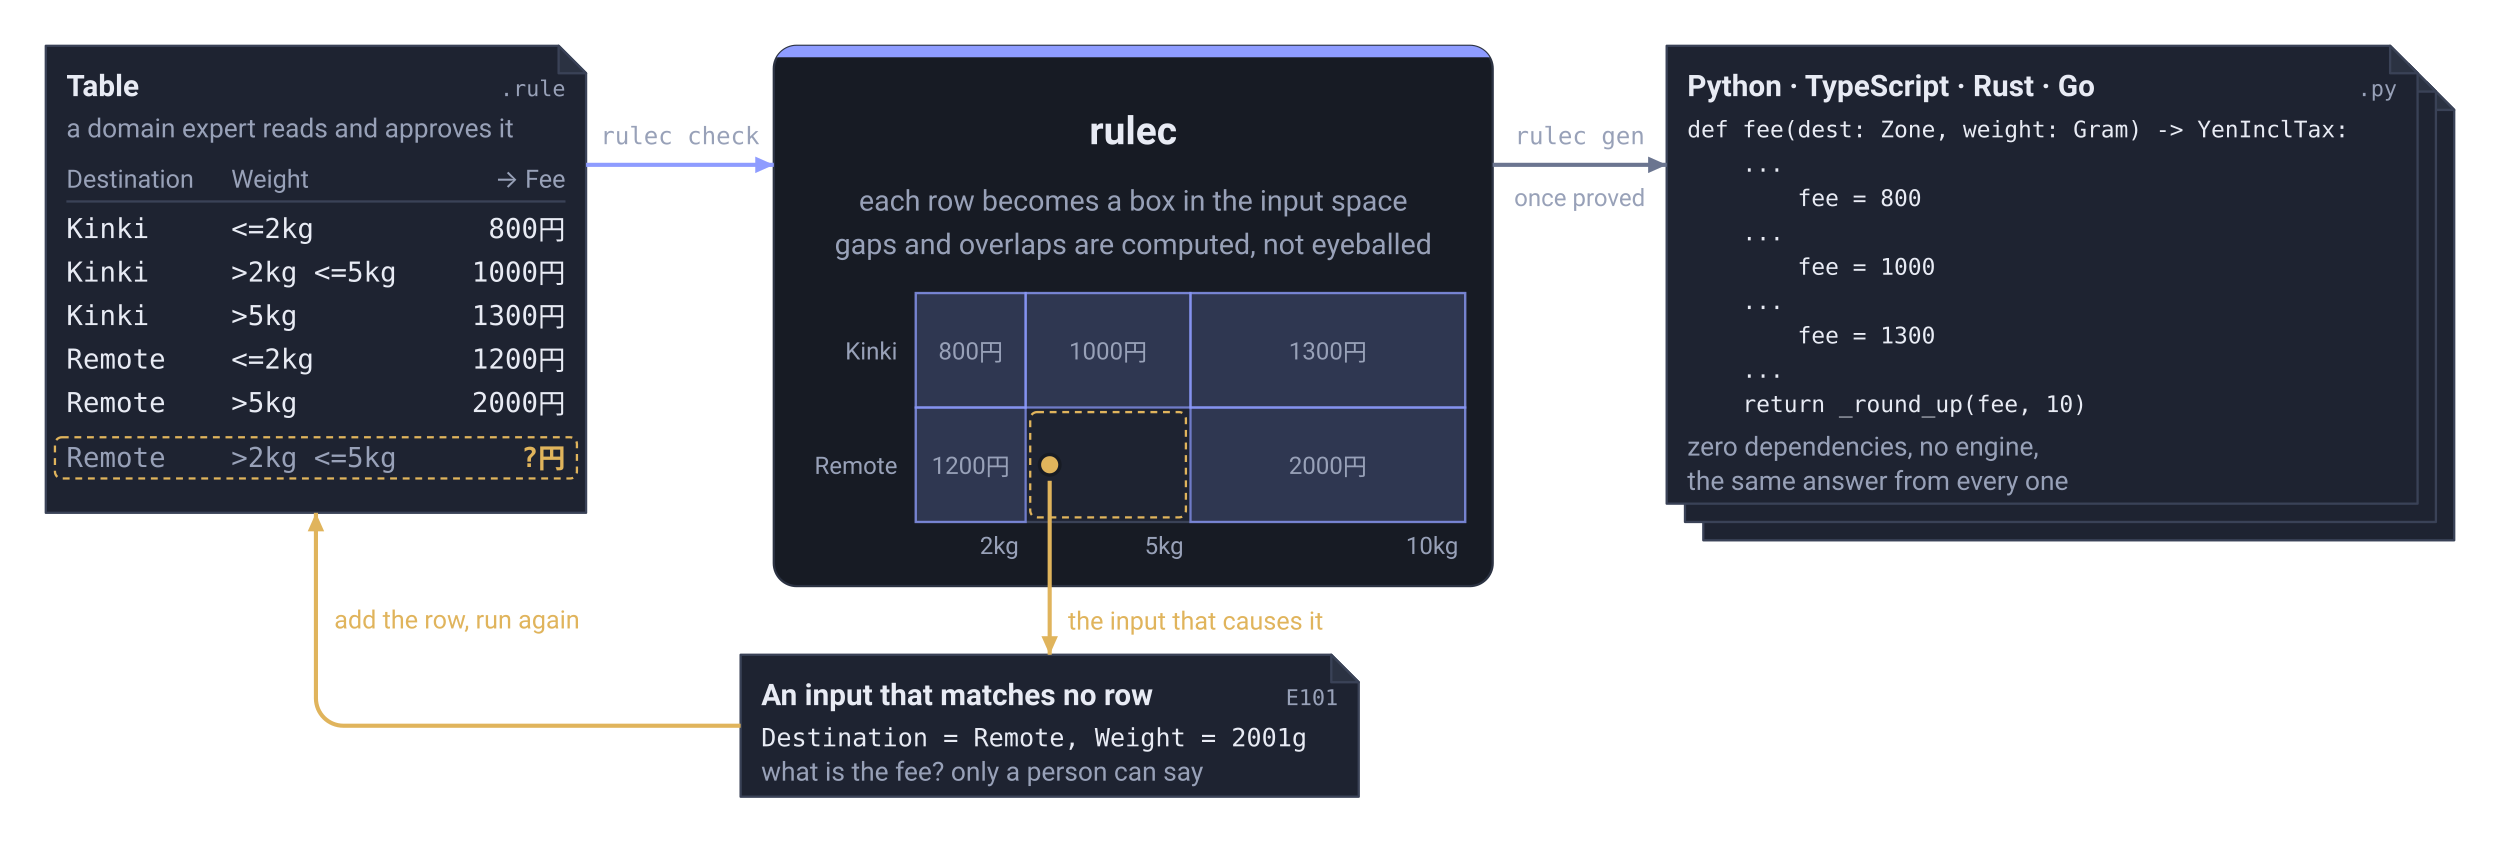
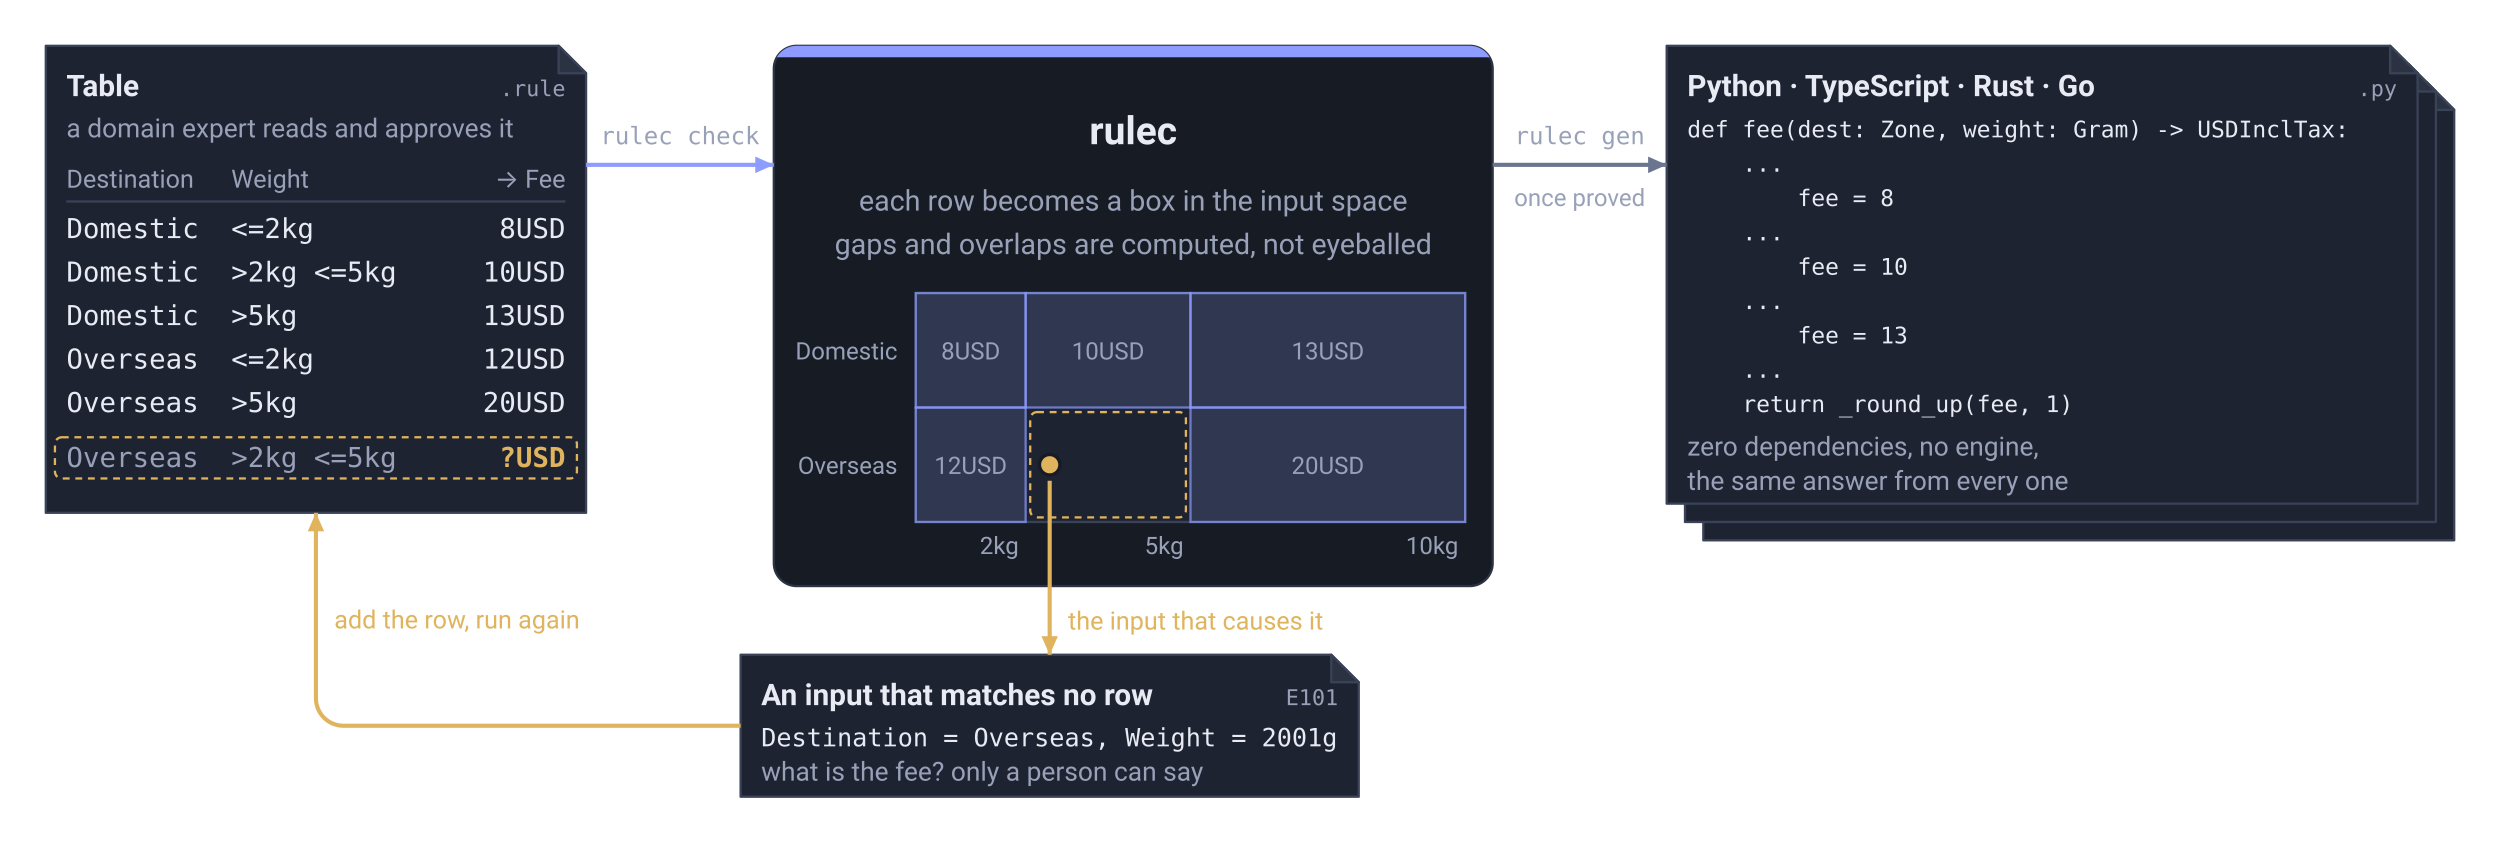
- <svg xmlns="http://www.w3.org/2000/svg" viewBox="0 0 1092 368" role="img" aria-label="Write the table. rulec turns each row into a box in the input space and proves by computation that the boxes leave no gap and no overlap. If there is a gap, back comes the input that falls through it (Destination = Remote, Weight = 2001g): add the row and run again - only what the fee is takes a person. Only a proved table generates, and what comes out is dependency-free Python, TypeScript, Rust and Go." font-family="-apple-system, BlinkMacSystemFont, &quot;Hiragino Sans&quot;, &quot;Noto Sans JP&quot;, &quot;Yu Gothic&quot;, Meiryo, &quot;Segoe UI&quot;, Roboto, sans-serif">
+ <svg xmlns="http://www.w3.org/2000/svg" viewBox="0 0 1092 368" role="img" aria-label="Write the table. rulec turns each row into a box in the input space and proves by computation that the boxes leave no gap and no overlap. If there is a gap, back comes the input that falls through it (Destination = Overseas, Weight = 2001g): add the row and run again - only what the fee is takes a person. Only a proved table generates, and what comes out is dependency-free Python, TypeScript, Rust and Go." font-family="-apple-system, BlinkMacSystemFont, &quot;Hiragino Sans&quot;, &quot;Noto Sans JP&quot;, &quot;Yu Gothic&quot;, Meiryo, &quot;Segoe UI&quot;, Roboto, sans-serif">
  <defs>
    <marker id="head-neutral" viewBox="0 0 10 10" refX="9" refY="5" markerWidth="9" markerHeight="9" markerUnits="userSpaceOnUse" orient="auto">
      <path d="M0,1 L9,5 L0,9 Z" fill="#6b7590" />
    </marker>
    <marker id="head-accent" viewBox="0 0 10 10" refX="9" refY="5" markerWidth="9" markerHeight="9" markerUnits="userSpaceOnUse" orient="auto">
      <path d="M0,1 L9,5 L0,9 Z" fill="#8e9cff" />
    </marker>
    <marker id="head-human" viewBox="0 0 10 10" refX="9" refY="5" markerWidth="9" markerHeight="9" markerUnits="userSpaceOnUse" orient="auto">
      <path d="M0,1 L9,5 L0,9 Z" fill="#e0b45c" />
    </marker>
  </defs>
  <path d="M20,20 H244 L256,32 V224 H20 Z" fill="#1e2331" stroke="#3a4257" stroke-linejoin="round" />
  <path d="M244,20 V32 H256 Z" fill="#2b3242" stroke="#3a4257" stroke-linejoin="round" />
  <text x="29" y="42" font-size="13" font-weight="600" text-anchor="start" fill="#e8ebf4">Table</text>
  <text x="247" y="42" font-size="9.5" font-weight="400" text-anchor="end" fill="#98a1b8" font-family="ui-monospace, SFMono-Regular, Menlo, Consolas, monospace">.rule</text>
  <text x="29" y="60" font-size="11.5" font-weight="400" text-anchor="start" fill="#98a1b8">a domain expert reads and approves it</text>
  <text x="29" y="82" font-size="11" font-weight="400" text-anchor="start" fill="#98a1b8">Destination</text>
  <text x="101" y="82" font-size="11" font-weight="400" text-anchor="start" fill="#98a1b8">Weight</text>
  <text x="247" y="82" font-size="11" font-weight="400" text-anchor="end" fill="#98a1b8">→ Fee</text>
  <line x1="29" y1="88" x2="247" y2="88" stroke="#3a4257" />
-   <text x="29" y="104" font-size="12" font-weight="400" text-anchor="start" fill="#e8ebf4" font-family="ui-monospace, SFMono-Regular, Menlo, Consolas, monospace">Kinki</text>
+   <text x="29" y="104" font-size="12" font-weight="400" text-anchor="start" fill="#e8ebf4" font-family="ui-monospace, SFMono-Regular, Menlo, Consolas, monospace">Domestic</text>
  <text x="101" y="104" font-size="12" font-weight="400" text-anchor="start" fill="#e8ebf4" font-family="ui-monospace, SFMono-Regular, Menlo, Consolas, monospace">&lt;=2kg</text>
-   <text x="247" y="104" font-size="12" font-weight="400" text-anchor="end" fill="#e8ebf4" font-family="ui-monospace, SFMono-Regular, Menlo, Consolas, monospace">800円</text>
-   <text x="29" y="123" font-size="12" font-weight="400" text-anchor="start" fill="#e8ebf4" font-family="ui-monospace, SFMono-Regular, Menlo, Consolas, monospace">Kinki</text>
+   <text x="247" y="104" font-size="12" font-weight="400" text-anchor="end" fill="#e8ebf4" font-family="ui-monospace, SFMono-Regular, Menlo, Consolas, monospace">8USD</text>
+   <text x="29" y="123" font-size="12" font-weight="400" text-anchor="start" fill="#e8ebf4" font-family="ui-monospace, SFMono-Regular, Menlo, Consolas, monospace">Domestic</text>
  <text x="101" y="123" font-size="12" font-weight="400" text-anchor="start" fill="#e8ebf4" font-family="ui-monospace, SFMono-Regular, Menlo, Consolas, monospace">&gt;2kg &lt;=5kg</text>
-   <text x="247" y="123" font-size="12" font-weight="400" text-anchor="end" fill="#e8ebf4" font-family="ui-monospace, SFMono-Regular, Menlo, Consolas, monospace">1000円</text>
-   <text x="29" y="142" font-size="12" font-weight="400" text-anchor="start" fill="#e8ebf4" font-family="ui-monospace, SFMono-Regular, Menlo, Consolas, monospace">Kinki</text>
+   <text x="247" y="123" font-size="12" font-weight="400" text-anchor="end" fill="#e8ebf4" font-family="ui-monospace, SFMono-Regular, Menlo, Consolas, monospace">10USD</text>
+   <text x="29" y="142" font-size="12" font-weight="400" text-anchor="start" fill="#e8ebf4" font-family="ui-monospace, SFMono-Regular, Menlo, Consolas, monospace">Domestic</text>
  <text x="101" y="142" font-size="12" font-weight="400" text-anchor="start" fill="#e8ebf4" font-family="ui-monospace, SFMono-Regular, Menlo, Consolas, monospace">&gt;5kg</text>
-   <text x="247" y="142" font-size="12" font-weight="400" text-anchor="end" fill="#e8ebf4" font-family="ui-monospace, SFMono-Regular, Menlo, Consolas, monospace">1300円</text>
-   <text x="29" y="161" font-size="12" font-weight="400" text-anchor="start" fill="#e8ebf4" font-family="ui-monospace, SFMono-Regular, Menlo, Consolas, monospace">Remote</text>
+   <text x="247" y="142" font-size="12" font-weight="400" text-anchor="end" fill="#e8ebf4" font-family="ui-monospace, SFMono-Regular, Menlo, Consolas, monospace">13USD</text>
+   <text x="29" y="161" font-size="12" font-weight="400" text-anchor="start" fill="#e8ebf4" font-family="ui-monospace, SFMono-Regular, Menlo, Consolas, monospace">Overseas</text>
  <text x="101" y="161" font-size="12" font-weight="400" text-anchor="start" fill="#e8ebf4" font-family="ui-monospace, SFMono-Regular, Menlo, Consolas, monospace">&lt;=2kg</text>
-   <text x="247" y="161" font-size="12" font-weight="400" text-anchor="end" fill="#e8ebf4" font-family="ui-monospace, SFMono-Regular, Menlo, Consolas, monospace">1200円</text>
-   <text x="29" y="180" font-size="12" font-weight="400" text-anchor="start" fill="#e8ebf4" font-family="ui-monospace, SFMono-Regular, Menlo, Consolas, monospace">Remote</text>
+   <text x="247" y="161" font-size="12" font-weight="400" text-anchor="end" fill="#e8ebf4" font-family="ui-monospace, SFMono-Regular, Menlo, Consolas, monospace">12USD</text>
+   <text x="29" y="180" font-size="12" font-weight="400" text-anchor="start" fill="#e8ebf4" font-family="ui-monospace, SFMono-Regular, Menlo, Consolas, monospace">Overseas</text>
  <text x="101" y="180" font-size="12" font-weight="400" text-anchor="start" fill="#e8ebf4" font-family="ui-monospace, SFMono-Regular, Menlo, Consolas, monospace">&gt;5kg</text>
-   <text x="247" y="180" font-size="12" font-weight="400" text-anchor="end" fill="#e8ebf4" font-family="ui-monospace, SFMono-Regular, Menlo, Consolas, monospace">2000円</text>
+   <text x="247" y="180" font-size="12" font-weight="400" text-anchor="end" fill="#e8ebf4" font-family="ui-monospace, SFMono-Regular, Menlo, Consolas, monospace">20USD</text>
  <rect x="24" y="191" width="228" height="18" rx="3" fill="none" stroke="#e0b45c" stroke-width="1" stroke-dasharray="3 2.5" />
-   <text x="29" y="204" font-size="12" font-weight="400" text-anchor="start" fill="#98a1b8" font-family="ui-monospace, SFMono-Regular, Menlo, Consolas, monospace">Remote</text>
+   <text x="29" y="204" font-size="12" font-weight="400" text-anchor="start" fill="#98a1b8" font-family="ui-monospace, SFMono-Regular, Menlo, Consolas, monospace">Overseas</text>
  <text x="101" y="204" font-size="12" font-weight="400" text-anchor="start" fill="#98a1b8" font-family="ui-monospace, SFMono-Regular, Menlo, Consolas, monospace">&gt;2kg &lt;=5kg</text>
-   <text x="247" y="204" font-size="12" font-weight="600" text-anchor="end" fill="#e0b45c" font-family="ui-monospace, SFMono-Regular, Menlo, Consolas, monospace">?円</text>
+   <text x="247" y="204" font-size="12" font-weight="600" text-anchor="end" fill="#e0b45c" font-family="ui-monospace, SFMono-Regular, Menlo, Consolas, monospace">?USD</text>
  <clipPath id="clip-rulec">
    <rect x="338" y="20" width="314" height="236" rx="10" />
  </clipPath>
  <rect x="338" y="20" width="314" height="236" rx="10" fill="#171b24" stroke="#2b3242" />
  <rect x="338" y="20" width="314" height="5" fill="#8e9cff" clip-path="url(#clip-rulec)" />
  <text x="495.0" y="63" font-size="17" font-weight="700" text-anchor="middle" fill="#e8ebf4">rulec</text>
  <text x="495.0" y="92" font-size="12.5" font-weight="400" text-anchor="middle" fill="#98a1b8">each row becomes a box in the input space</text>
  <text x="495.0" y="111" font-size="12.5" font-weight="400" text-anchor="middle" fill="#98a1b8">gaps and overlaps are computed, not eyeballed</text>
  <rect x="400" y="128" width="240" height="100" fill="#1e2331" stroke="#3a4257" />
  <rect x="400.0" y="128.0" width="48.0" height="50.0" fill="#8e9cff" fill-opacity="0.16" stroke="#8e9cff" stroke-opacity="0.7" />
-   <text x="424.0" y="157.0" font-size="10.5" font-weight="400" text-anchor="middle" fill="#98a1b8">800円</text>
+   <text x="424.0" y="157.0" font-size="10.5" font-weight="400" text-anchor="middle" fill="#98a1b8">8USD</text>
  <rect x="448.0" y="128.0" width="72.0" height="50.0" fill="#8e9cff" fill-opacity="0.16" stroke="#8e9cff" stroke-opacity="0.7" />
-   <text x="484.0" y="157.0" font-size="10.5" font-weight="400" text-anchor="middle" fill="#98a1b8">1000円</text>
+   <text x="484.0" y="157.0" font-size="10.5" font-weight="400" text-anchor="middle" fill="#98a1b8">10USD</text>
  <rect x="520.0" y="128.0" width="120.0" height="50.0" fill="#8e9cff" fill-opacity="0.16" stroke="#8e9cff" stroke-opacity="0.7" />
-   <text x="580.0" y="157.0" font-size="10.5" font-weight="400" text-anchor="middle" fill="#98a1b8">1300円</text>
+   <text x="580.0" y="157.0" font-size="10.5" font-weight="400" text-anchor="middle" fill="#98a1b8">13USD</text>
  <rect x="400.0" y="178.0" width="48.0" height="50.0" fill="#8e9cff" fill-opacity="0.16" stroke="#8e9cff" stroke-opacity="0.7" />
-   <text x="424.0" y="207.0" font-size="10.5" font-weight="400" text-anchor="middle" fill="#98a1b8">1200円</text>
+   <text x="424.0" y="207.0" font-size="10.5" font-weight="400" text-anchor="middle" fill="#98a1b8">12USD</text>
  <rect x="520.0" y="178.0" width="120.0" height="50.0" fill="#8e9cff" fill-opacity="0.16" stroke="#8e9cff" stroke-opacity="0.7" />
-   <text x="580.0" y="207.0" font-size="10.5" font-weight="400" text-anchor="middle" fill="#98a1b8">2000円</text>
+   <text x="580.0" y="207.0" font-size="10.5" font-weight="400" text-anchor="middle" fill="#98a1b8">20USD</text>
  <rect x="450.0" y="180.0" width="68.0" height="46.0" rx="3" fill="none" stroke="#e0b45c" stroke-width="1" stroke-dasharray="3 2.5" />
-   <text x="392" y="157.0" font-size="10.5" font-weight="400" text-anchor="end" fill="#98a1b8">Kinki</text>
-   <text x="392" y="207.0" font-size="10.5" font-weight="400" text-anchor="end" fill="#98a1b8">Remote</text>
+   <text x="392" y="157.0" font-size="10.5" font-weight="400" text-anchor="end" fill="#98a1b8">Domestic</text>
+   <text x="392" y="207.0" font-size="10.5" font-weight="400" text-anchor="end" fill="#98a1b8">Overseas</text>
  <text x="445.0" y="242" font-size="10.5" font-weight="400" text-anchor="end" fill="#98a1b8">2kg</text>
  <text x="517.0" y="242" font-size="10.5" font-weight="400" text-anchor="end" fill="#98a1b8">5kg</text>
  <text x="637.0" y="242" font-size="10.5" font-weight="400" text-anchor="end" fill="#98a1b8">10kg</text>
  <circle cx="458.5" cy="203.0" r="4.5" fill="#e0b45c" stroke="#171b24" stroke-width="1.5" />
  <path d="M744,36 H1060 L1072,48 V236 H744 Z" fill="#1e2331" stroke="#3a4257" stroke-linejoin="round" />
  <path d="M1060,36 V48 H1072 Z" fill="#2b3242" stroke="#3a4257" stroke-linejoin="round" />
  <path d="M736,28 H1052 L1064,40 V228 H736 Z" fill="#1e2331" stroke="#3a4257" stroke-linejoin="round" />
  <path d="M1052,28 V40 H1064 Z" fill="#2b3242" stroke="#3a4257" stroke-linejoin="round" />
  <path d="M728,20 H1044 L1056,32 V220 H728 Z" fill="#1e2331" stroke="#3a4257" stroke-linejoin="round" />
  <path d="M1044,20 V32 H1056 Z" fill="#2b3242" stroke="#3a4257" stroke-linejoin="round" />
  <text x="737" y="42" font-size="13" font-weight="600" text-anchor="start" fill="#e8ebf4">Python · TypeScript · Rust · Go</text>
  <text x="1047" y="42" font-size="9.5" font-weight="400" text-anchor="end" fill="#98a1b8" font-family="ui-monospace, SFMono-Regular, Menlo, Consolas, monospace">.py</text>
-   <text x="737" y="60" font-size="10" font-weight="400" text-anchor="start" fill="#e8ebf4" font-family="ui-monospace, SFMono-Regular, Menlo, Consolas, monospace" xml:space="preserve" style="white-space:pre">def fee(dest: Zone, weight: Gram) -&gt; YenInclTax:</text>
+   <text x="737" y="60" font-size="10" font-weight="400" text-anchor="start" fill="#e8ebf4" font-family="ui-monospace, SFMono-Regular, Menlo, Consolas, monospace" xml:space="preserve" style="white-space:pre">def fee(dest: Zone, weight: Gram) -&gt; USDInclTax:</text>
  <text x="737" y="75" font-size="10" font-weight="400" text-anchor="start" fill="#e8ebf4" font-family="ui-monospace, SFMono-Regular, Menlo, Consolas, monospace" xml:space="preserve" style="white-space:pre">    ...</text>
-   <text x="737" y="90" font-size="10" font-weight="400" text-anchor="start" fill="#e8ebf4" font-family="ui-monospace, SFMono-Regular, Menlo, Consolas, monospace" xml:space="preserve" style="white-space:pre">        fee = 800</text>
+   <text x="737" y="90" font-size="10" font-weight="400" text-anchor="start" fill="#e8ebf4" font-family="ui-monospace, SFMono-Regular, Menlo, Consolas, monospace" xml:space="preserve" style="white-space:pre">        fee = 8</text>
  <text x="737" y="105" font-size="10" font-weight="400" text-anchor="start" fill="#e8ebf4" font-family="ui-monospace, SFMono-Regular, Menlo, Consolas, monospace" xml:space="preserve" style="white-space:pre">    ...</text>
-   <text x="737" y="120" font-size="10" font-weight="400" text-anchor="start" fill="#e8ebf4" font-family="ui-monospace, SFMono-Regular, Menlo, Consolas, monospace" xml:space="preserve" style="white-space:pre">        fee = 1000</text>
+   <text x="737" y="120" font-size="10" font-weight="400" text-anchor="start" fill="#e8ebf4" font-family="ui-monospace, SFMono-Regular, Menlo, Consolas, monospace" xml:space="preserve" style="white-space:pre">        fee = 10</text>
  <text x="737" y="135" font-size="10" font-weight="400" text-anchor="start" fill="#e8ebf4" font-family="ui-monospace, SFMono-Regular, Menlo, Consolas, monospace" xml:space="preserve" style="white-space:pre">    ...</text>
-   <text x="737" y="150" font-size="10" font-weight="400" text-anchor="start" fill="#e8ebf4" font-family="ui-monospace, SFMono-Regular, Menlo, Consolas, monospace" xml:space="preserve" style="white-space:pre">        fee = 1300</text>
+   <text x="737" y="150" font-size="10" font-weight="400" text-anchor="start" fill="#e8ebf4" font-family="ui-monospace, SFMono-Regular, Menlo, Consolas, monospace" xml:space="preserve" style="white-space:pre">        fee = 13</text>
  <text x="737" y="165" font-size="10" font-weight="400" text-anchor="start" fill="#e8ebf4" font-family="ui-monospace, SFMono-Regular, Menlo, Consolas, monospace" xml:space="preserve" style="white-space:pre">    ...</text>
-   <text x="737" y="180" font-size="10" font-weight="400" text-anchor="start" fill="#e8ebf4" font-family="ui-monospace, SFMono-Regular, Menlo, Consolas, monospace" xml:space="preserve" style="white-space:pre">    return _round_up(fee, 10)</text>
+   <text x="737" y="180" font-size="10" font-weight="400" text-anchor="start" fill="#e8ebf4" font-family="ui-monospace, SFMono-Regular, Menlo, Consolas, monospace" xml:space="preserve" style="white-space:pre">    return _round_up(fee, 1)</text>
  <text x="737" y="199" font-size="11.5" font-weight="400" text-anchor="start" fill="#98a1b8">zero dependencies, no engine,</text>
  <text x="737" y="214" font-size="11.5" font-weight="400" text-anchor="start" fill="#98a1b8">the same answer from every one</text>
  <path d="M323.5,286 H581.5 L593.5,298 V348 H323.5 Z" fill="#1e2331" stroke="#3a4257" stroke-linejoin="round" />
  <path d="M581.5,286 V298 H593.5 Z" fill="#2b3242" stroke="#3a4257" stroke-linejoin="round" />
  <text x="332.5" y="308" font-size="13" font-weight="600" text-anchor="start" fill="#e8ebf4">An input that matches no row</text>
  <text x="584.5" y="308" font-size="9.5" font-weight="400" text-anchor="end" fill="#98a1b8" font-family="ui-monospace, SFMono-Regular, Menlo, Consolas, monospace">E101</text>
-   <text x="332.5" y="326" font-size="11" font-weight="400" text-anchor="start" fill="#e8ebf4" font-family="ui-monospace, SFMono-Regular, Menlo, Consolas, monospace">Destination = Remote, Weight = 2001g</text>
+   <text x="332.5" y="326" font-size="11" font-weight="400" text-anchor="start" fill="#e8ebf4" font-family="ui-monospace, SFMono-Regular, Menlo, Consolas, monospace">Destination = Overseas, Weight = 2001g</text>
  <text x="332.5" y="341" font-size="11.5" font-weight="400" text-anchor="start" fill="#98a1b8">what is the fee? only a person can say</text>
  <line x1="256" y1="72" x2="338" y2="72" stroke="#8e9cff" stroke-width="1.8" marker-end="url(#head-accent)" />
  <text x="297.0" y="63" font-size="10.5" font-weight="400" text-anchor="middle" fill="#98a1b8" font-family="ui-monospace, SFMono-Regular, Menlo, Consolas, monospace">rulec check</text>
  <line x1="652" y1="72" x2="728" y2="72" stroke="#6b7590" stroke-width="1.8" marker-end="url(#head-neutral)" />
  <text x="690.0" y="63" font-size="10.5" font-weight="400" text-anchor="middle" fill="#98a1b8" font-family="ui-monospace, SFMono-Regular, Menlo, Consolas, monospace">rulec gen</text>
  <text x="690.0" y="90" font-size="10.5" font-weight="400" text-anchor="middle" fill="#98a1b8">once proved</text>
  <line x1="458.5" y1="210.0" x2="458.5" y2="286" stroke="#e0b45c" stroke-width="1.8" marker-end="url(#head-human)" />
  <text x="466.5" y="275.0" font-size="11" font-weight="400" text-anchor="start" fill="#e0b45c">the input that causes it</text>
  <path d="M323.5,317.0 H150.0 A12,12 0 0 1 138.0,305.0 V224" fill="none" stroke="#e0b45c" stroke-width="1.8" marker-end="url(#head-human)" />
  <text x="146.0" y="274.5" font-size="11" font-weight="400" text-anchor="start" fill="#e0b45c">add the row, run again</text>
</svg>
